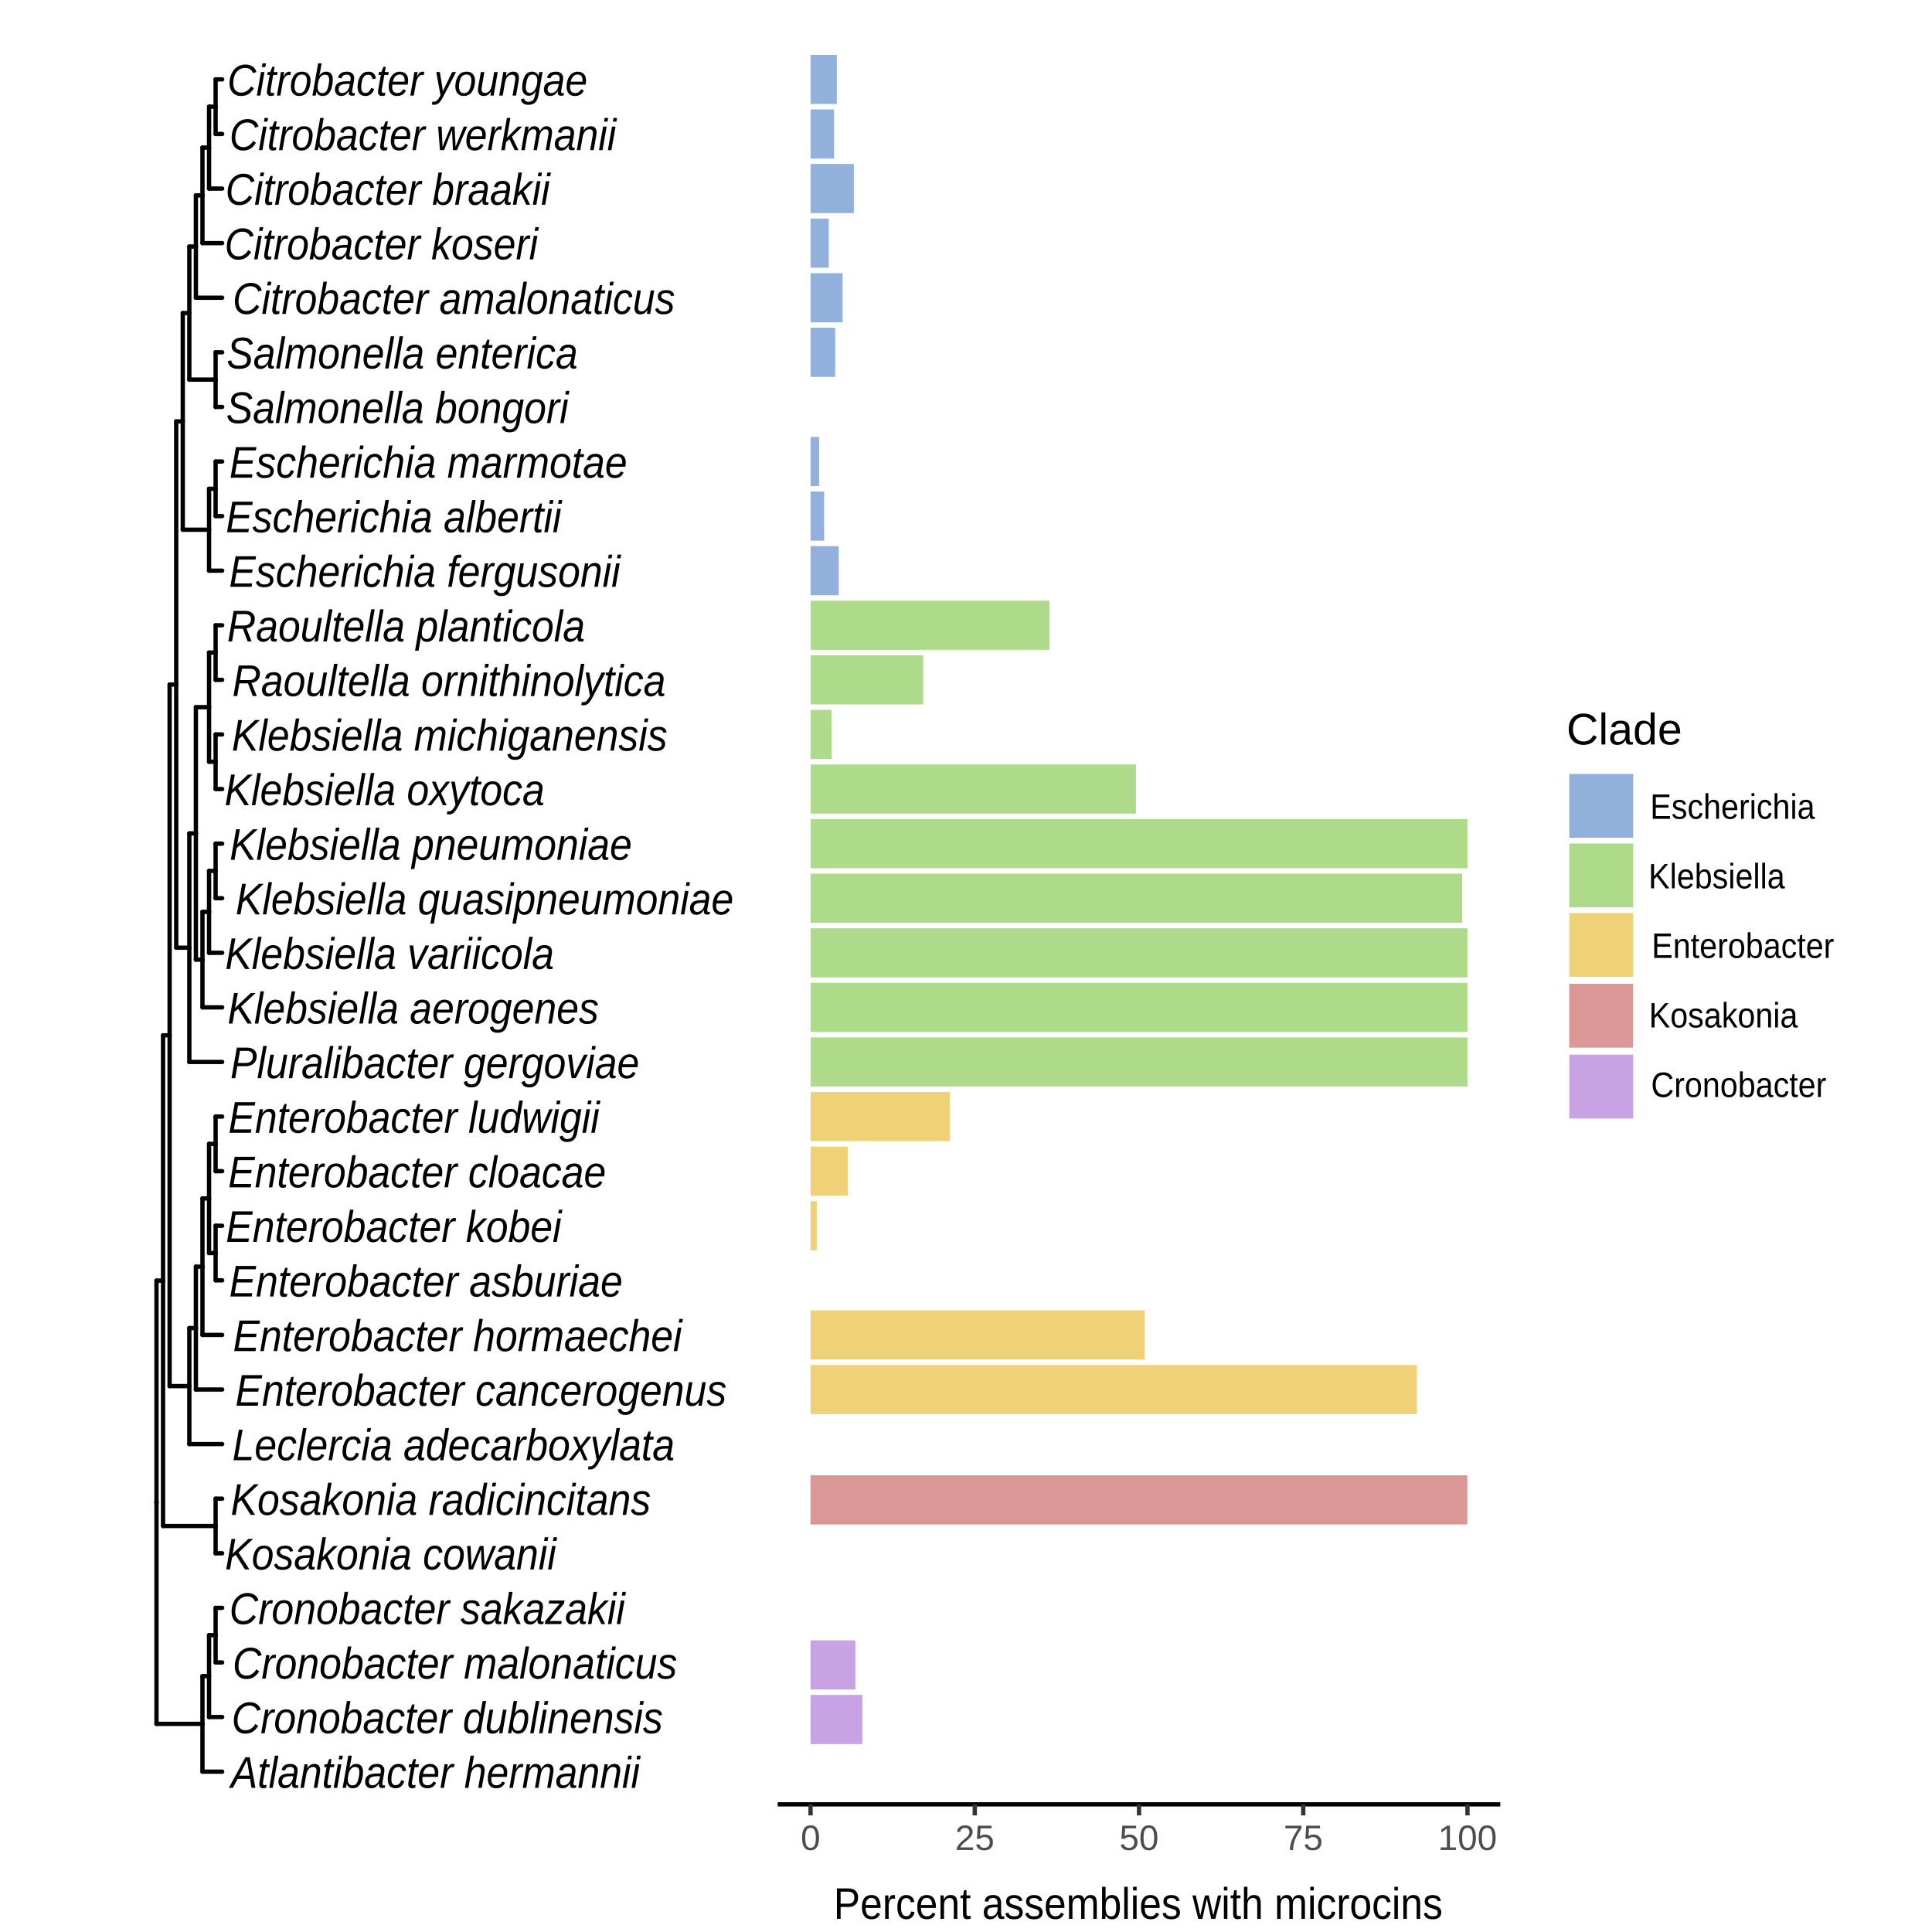
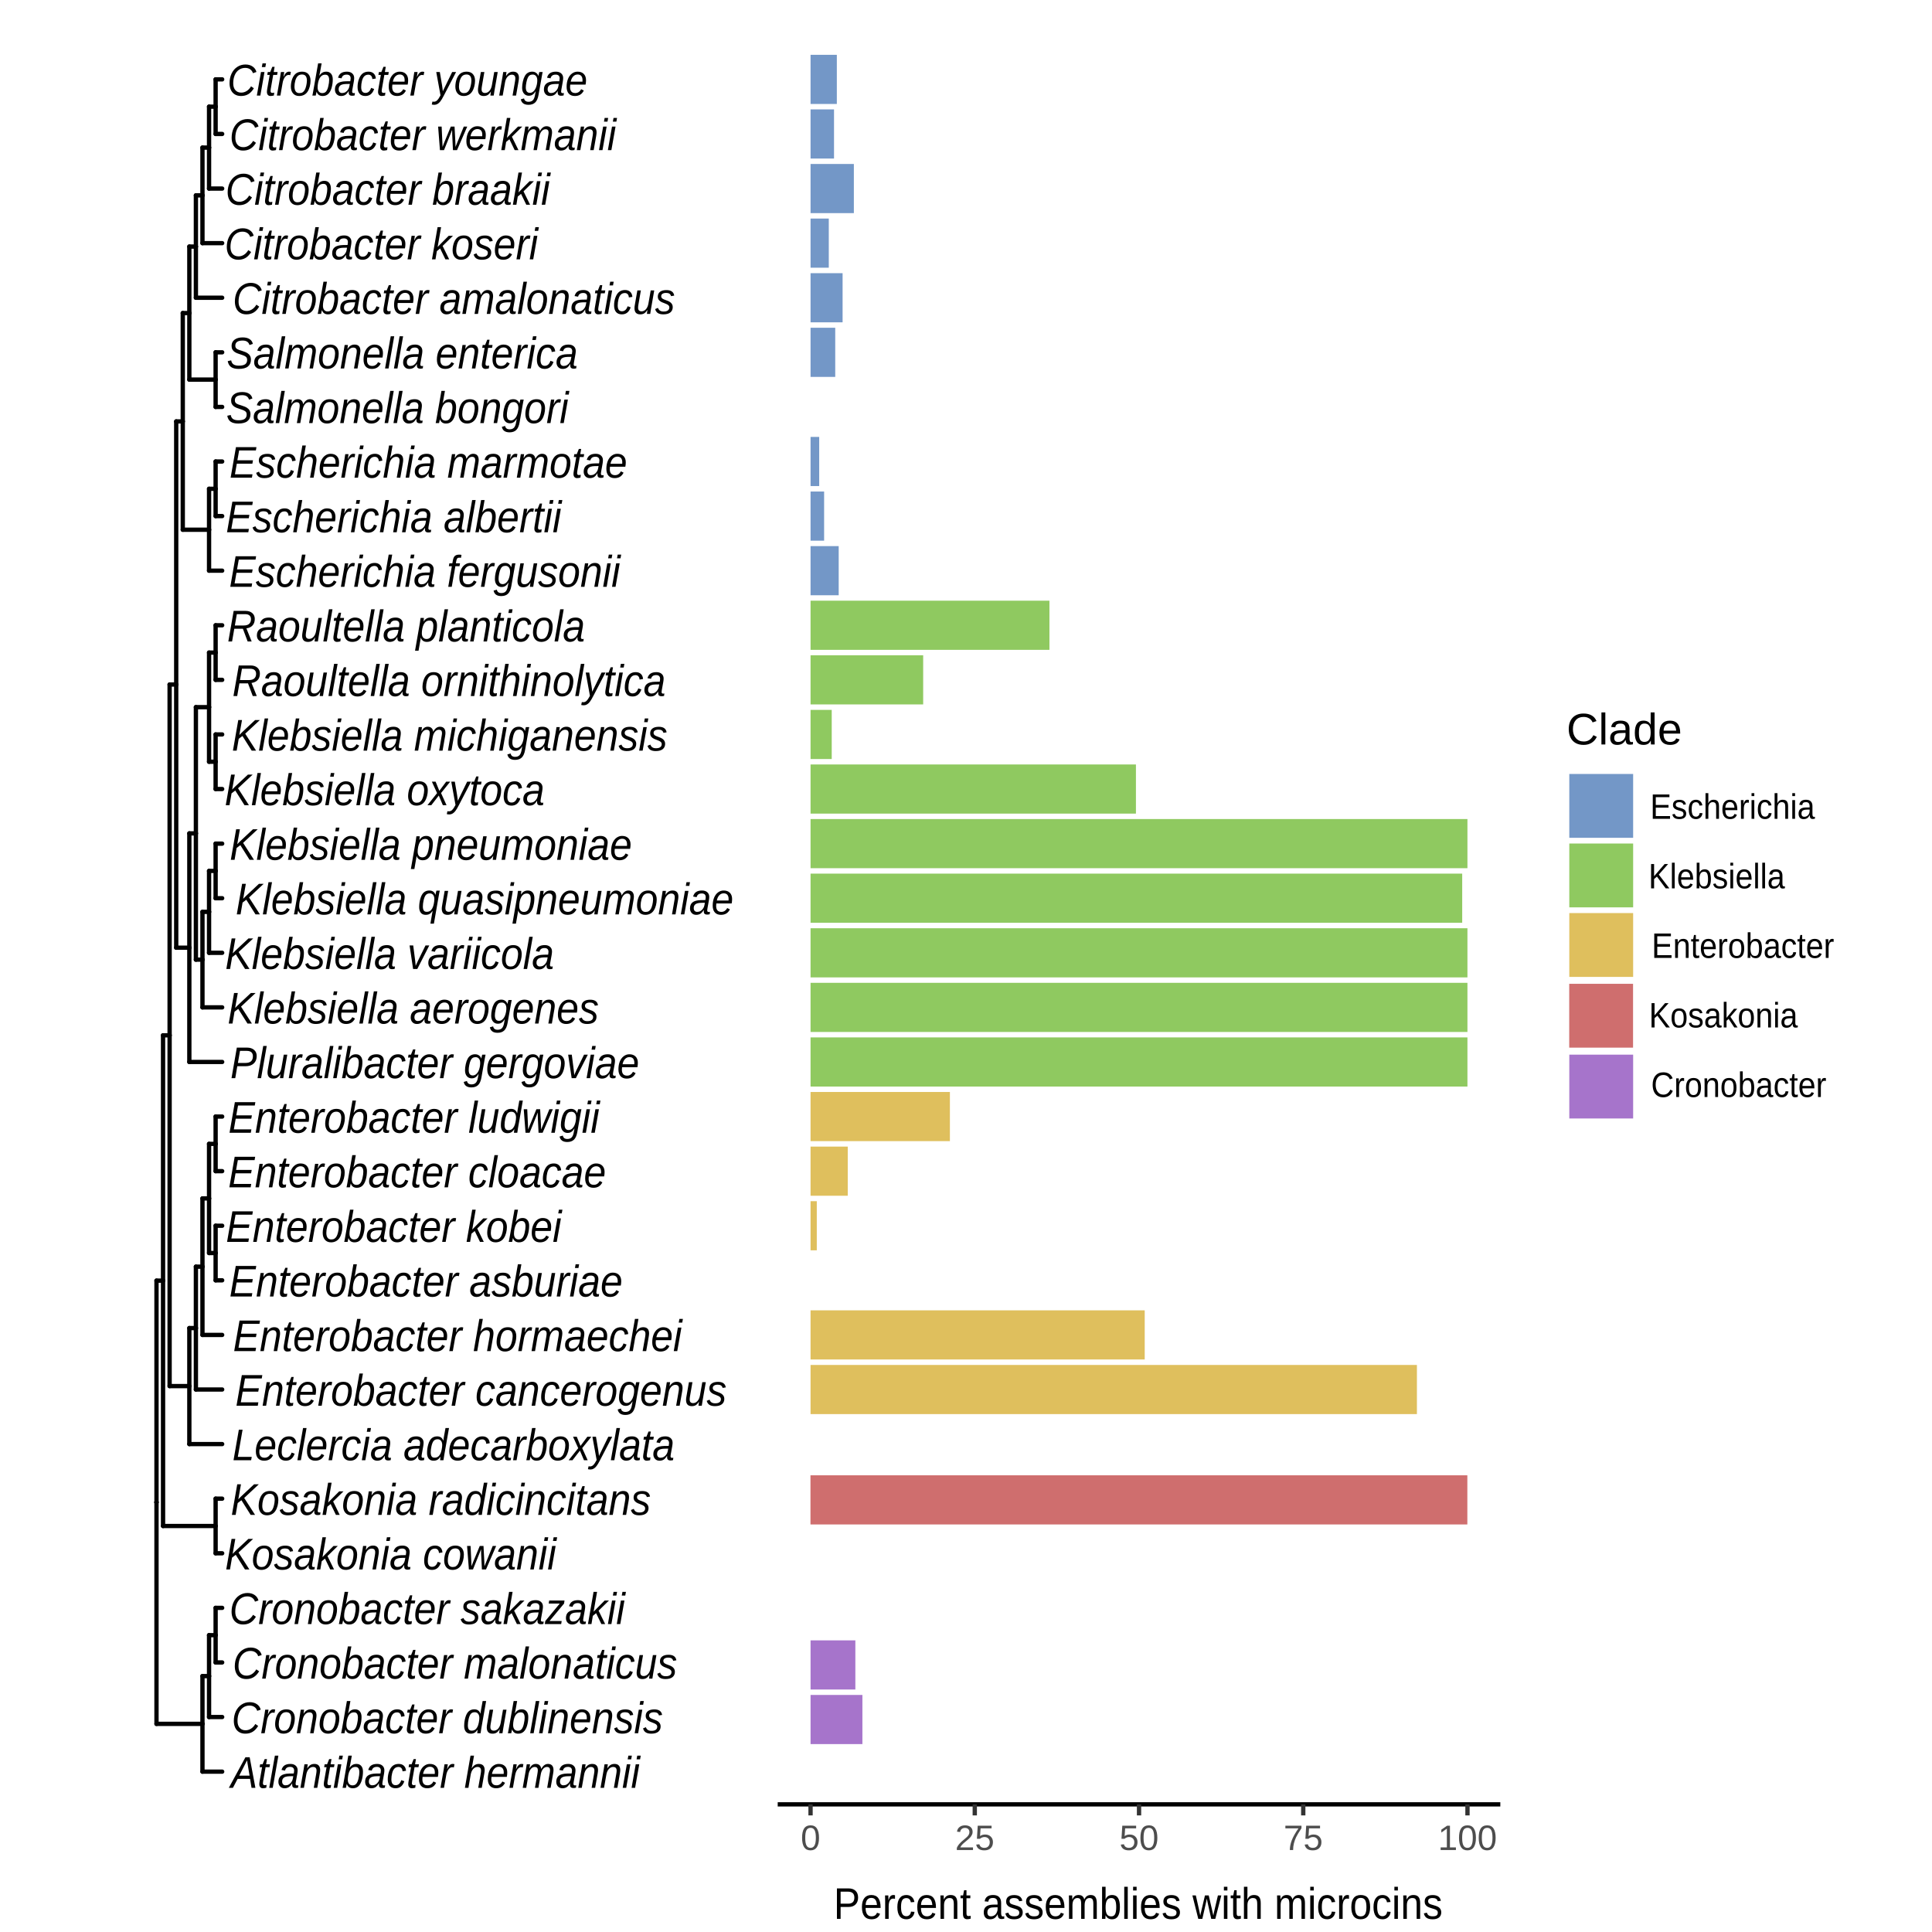
<svg xmlns="http://www.w3.org/2000/svg" class="svglite" width="480.00pt" height="480.00pt" viewBox="0 0 480.00 480.00" version="1.1" id="svg11490">
  <defs id="defs10989">
    <style type="text/css" id="style10987">
    .svglite line, .svglite polyline, .svglite polygon, .svglite path, .svglite rect, .svglite circle {
      fill: none;
      stroke: #000000;
      stroke-linecap: round;
      stroke-linejoin: round;
      stroke-miterlimit: 10.00;
    }
    .svglite text {
      white-space: pre;
    }
  </style>
  </defs>
  <rect width="100%" height="100%" style="stroke: none; fill: #FFFFFF;" id="rect10991" />
  <defs id="defs10996">
    <clipPath id="cpMC4wMHw0ODAuMDB8MC4wMHw0ODAuMDA=">
      <rect x="0.00" y="0.00" width="480.00" height="480.00" id="rect10993" />
    </clipPath>
  </defs>
  <g clip-path="url(#cpMC4wMHw0ODAuMDB8MC4wMHw0ODAuMDA=)" id="g11000">
    <rect x="0" y="0" width="480.00" height="480.00" style="stroke-width: 1.07; stroke: #FFFFFF; fill: #FFFFFF;" id="rect10998" />
  </g>
  <defs id="defs11005">
    <clipPath id="cpOC4yMnwxODcuNzR8NS40OHw0NDguMjk=">
      <rect x="8.22" y="5.48" width="179.52" height="442.82" id="rect11002" />
    </clipPath>
  </defs>
  <g clip-path="url(#cpOC4yMnwxODcuNzR8NS40OHw0NDguMjk=)" id="g11325">
    <rect x="8.22" y="5.48" width="179.52" height="442.82" style="stroke-width: 1.07; stroke: #FFFFFF; fill: #FFFFFF;" id="rect11007" />
    <line x1="53.57" y1="33.28" x2="55.2" y2="33.28" style="stroke-width:1.07" id="line11009" />
    <line x1="53.57" y1="19.72" x2="55.2" y2="19.72" style="stroke-width:1.07" id="line11011" />
    <line x1="51.94" y1="46.85" x2="55.2" y2="46.85" style="stroke-width:1.07" id="line11013" />
    <line x1="50.3" y1="60.41" x2="55.2" y2="60.41" style="stroke-width:1.07" id="line11015" />
    <line x1="48.67" y1="73.97" x2="55.2" y2="73.97" style="stroke-width:1.07" id="line11017" />
    <line x1="53.57" y1="101.1" x2="55.2" y2="101.1" style="stroke-width:1.07" id="line11019" />
    <line x1="53.57" y1="87.53" x2="55.2" y2="87.53" style="stroke-width:1.07" id="line11021" />
    <line x1="51.94" y1="141.78" x2="55.2" y2="141.78" style="stroke-width:1.07" id="line11023" />
    <line x1="53.57" y1="128.22" x2="55.2" y2="128.22" style="stroke-width:1.07" id="line11025" />
    <line x1="53.57" y1="114.66" x2="55.2" y2="114.66" style="stroke-width:1.07" id="line11027" />
    <line x1="53.57" y1="223.16" x2="55.2" y2="223.16" style="stroke-width:1.07" id="line11029" />
    <line x1="53.57" y1="209.6" x2="55.2" y2="209.6" style="stroke-width:1.07" id="line11031" />
    <line x1="51.94" y1="236.72" x2="55.2" y2="236.72" style="stroke-width:1.07" id="line11033" />
    <line x1="50.3" y1="250.28" x2="55.2" y2="250.28" style="stroke-width:1.07" id="line11035" />
    <line x1="53.57" y1="196.03" x2="55.2" y2="196.03" style="stroke-width:1.07" id="line11037" />
    <line x1="53.57" y1="182.47" x2="55.2" y2="182.47" style="stroke-width:1.07" id="line11039" />
    <line x1="53.57" y1="168.91" x2="55.2" y2="168.91" style="stroke-width:1.07" id="line11041" />
    <line x1="53.57" y1="155.35" x2="55.2" y2="155.35" style="stroke-width:1.07" id="line11043" />
    <line x1="47.04" y1="263.84" x2="55.2" y2="263.84" style="stroke-width:1.07" id="line11045" />
    <line x1="48.67" y1="345.22" x2="55.2" y2="345.22" style="stroke-width:1.07" id="line11047" />
    <line x1="53.57" y1="318.09" x2="55.2" y2="318.09" style="stroke-width:1.07" id="line11049" />
    <line x1="53.57" y1="304.53" x2="55.2" y2="304.53" style="stroke-width:1.07" id="line11051" />
    <line x1="53.57" y1="290.97" x2="55.2" y2="290.97" style="stroke-width:1.07" id="line11053" />
    <line x1="53.57" y1="277.41" x2="55.2" y2="277.41" style="stroke-width:1.07" id="line11055" />
    <line x1="50.3" y1="331.66" x2="55.2" y2="331.66" style="stroke-width:1.07" id="line11057" />
    <line x1="47.04" y1="358.78" x2="55.2" y2="358.78" style="stroke-width:1.07" id="line11059" />
    <line x1="53.57" y1="385.91" x2="55.2" y2="385.91" style="stroke-width:1.07" id="line11061" />
    <line x1="53.57" y1="372.34" x2="55.2" y2="372.34" style="stroke-width:1.07" id="line11063" />
    <line x1="53.57" y1="413.03" x2="55.2" y2="413.03" style="stroke-width:1.07" id="line11065" />
    <line x1="53.57" y1="399.47" x2="55.2" y2="399.47" style="stroke-width:1.07" id="line11067" />
    <line x1="51.94" y1="426.59" x2="55.2" y2="426.59" style="stroke-width:1.07" id="line11069" />
    <line x1="50.3" y1="440.16" x2="55.2" y2="440.16" style="stroke-width:1.07" id="line11071" />
    <line x1="38.88" y1="373.23" x2="38.88" y2="373.23" style="stroke-width:1.07" id="line11073" />
    <line x1="38.88" y1="318.17" x2="40.51" y2="318.17" style="stroke-width:1.07" id="line11075" />
    <line x1="40.51" y1="257.22" x2="42.14" y2="257.22" style="stroke-width:1.07" id="line11077" />
    <line x1="42.14" y1="170.07" x2="43.78" y2="170.07" style="stroke-width:1.07" id="line11079" />
    <line x1="43.78" y1="104.7" x2="45.41" y2="104.7" style="stroke-width:1.07" id="line11081" />
    <line x1="45.41" y1="77.78" x2="47.04" y2="77.78" style="stroke-width:1.07" id="line11083" />
    <line x1="47.04" y1="61.26" x2="48.67" y2="61.26" style="stroke-width:1.07" id="line11085" />
    <line x1="48.67" y1="48.54" x2="50.3" y2="48.54" style="stroke-width:1.07" id="line11087" />
    <line x1="50.3" y1="36.67" x2="51.94" y2="36.67" style="stroke-width:1.07" id="line11089" />
    <line x1="51.94" y1="26.5" x2="53.57" y2="26.5" style="stroke-width:1.07" id="line11091" />
    <line x1="47.04" y1="94.31" x2="53.57" y2="94.31" style="stroke-width:1.07" id="line11093" />
    <line x1="45.41" y1="131.61" x2="51.94" y2="131.61" style="stroke-width:1.07" id="line11095" />
    <line x1="51.94" y1="121.44" x2="53.57" y2="121.44" style="stroke-width:1.07" id="line11097" />
    <line x1="43.78" y1="235.45" x2="47.04" y2="235.45" style="stroke-width:1.07" id="line11099" />
    <line x1="47.04" y1="207.05" x2="48.67" y2="207.05" style="stroke-width:1.07" id="line11101" />
    <line x1="48.67" y1="238.42" x2="50.3" y2="238.42" style="stroke-width:1.07" id="line11103" />
    <line x1="50.3" y1="226.55" x2="51.94" y2="226.55" style="stroke-width:1.07" id="line11105" />
    <line x1="51.94" y1="216.38" x2="53.57" y2="216.38" style="stroke-width:1.07" id="line11107" />
    <line x1="48.67" y1="175.69" x2="51.94" y2="175.69" style="stroke-width:1.07" id="line11109" />
    <line x1="51.94" y1="189.25" x2="53.57" y2="189.25" style="stroke-width:1.07" id="line11111" />
    <line x1="51.94" y1="162.13" x2="53.57" y2="162.13" style="stroke-width:1.07" id="line11113" />
    <line x1="42.14" y1="344.37" x2="47.04" y2="344.37" style="stroke-width:1.07" id="line11115" />
    <line x1="47.04" y1="329.96" x2="48.67" y2="329.96" style="stroke-width:1.07" id="line11117" />
    <line x1="48.67" y1="314.7" x2="50.3" y2="314.7" style="stroke-width:1.07" id="line11119" />
    <line x1="50.3" y1="297.75" x2="51.94" y2="297.75" style="stroke-width:1.07" id="line11121" />
    <line x1="51.94" y1="311.31" x2="53.57" y2="311.31" style="stroke-width:1.07" id="line11123" />
    <line x1="51.94" y1="284.19" x2="53.57" y2="284.19" style="stroke-width:1.07" id="line11125" />
    <line x1="40.51" y1="379.13" x2="53.57" y2="379.13" style="stroke-width:1.07" id="line11127" />
    <line x1="38.88" y1="428.29" x2="50.3" y2="428.29" style="stroke-width:1.07" id="line11129" />
    <line x1="50.3" y1="416.42" x2="51.94" y2="416.42" style="stroke-width:1.07" id="line11131" />
    <line x1="51.94" y1="406.25" x2="53.57" y2="406.25" style="stroke-width:1.07" id="line11133" />
    <line x1="53.57" y1="26.5" x2="53.57" y2="33.28" style="stroke-width:1.07" id="line11135" />
    <line x1="53.57" y1="26.5" x2="53.57" y2="19.72" style="stroke-width:1.07" id="line11137" />
    <line x1="51.94" y1="36.67" x2="51.94" y2="46.85" style="stroke-width:1.07" id="line11139" />
    <line x1="50.3" y1="48.54" x2="50.3" y2="60.41" style="stroke-width:1.07" id="line11141" />
    <line x1="48.67" y1="61.26" x2="48.67" y2="73.97" style="stroke-width:1.07" id="line11143" />
    <line x1="53.57" y1="94.31" x2="53.57" y2="101.1" style="stroke-width:1.07" id="line11145" />
    <line x1="53.57" y1="94.31" x2="53.57" y2="87.53" style="stroke-width:1.07" id="line11147" />
    <line x1="51.94" y1="131.61" x2="51.94" y2="141.78" style="stroke-width:1.07" id="line11149" />
    <line x1="53.57" y1="121.44" x2="53.57" y2="128.22" style="stroke-width:1.07" id="line11151" />
    <line x1="53.57" y1="121.44" x2="53.57" y2="114.66" style="stroke-width:1.07" id="line11153" />
    <line x1="53.57" y1="216.38" x2="53.57" y2="223.16" style="stroke-width:1.07" id="line11155" />
    <line x1="53.57" y1="216.38" x2="53.57" y2="209.6" style="stroke-width:1.07" id="line11157" />
    <line x1="51.94" y1="226.55" x2="51.94" y2="236.72" style="stroke-width:1.07" id="line11159" />
    <line x1="50.3" y1="238.42" x2="50.3" y2="250.28" style="stroke-width:1.07" id="line11161" />
    <line x1="53.57" y1="189.25" x2="53.57" y2="196.03" style="stroke-width:1.07" id="line11163" />
    <line x1="53.57" y1="189.25" x2="53.57" y2="182.47" style="stroke-width:1.07" id="line11165" />
    <line x1="53.57" y1="162.13" x2="53.57" y2="168.91" style="stroke-width:1.07" id="line11167" />
    <line x1="53.57" y1="162.13" x2="53.57" y2="155.35" style="stroke-width:1.07" id="line11169" />
    <line x1="47.04" y1="235.45" x2="47.04" y2="263.84" style="stroke-width:1.07" id="line11171" />
    <line x1="48.67" y1="329.96" x2="48.67" y2="345.22" style="stroke-width:1.07" id="line11173" />
    <line x1="53.57" y1="311.31" x2="53.57" y2="318.09" style="stroke-width:1.07" id="line11175" />
    <line x1="53.57" y1="311.31" x2="53.57" y2="304.53" style="stroke-width:1.07" id="line11177" />
    <line x1="53.57" y1="284.19" x2="53.57" y2="290.97" style="stroke-width:1.07" id="line11179" />
    <line x1="53.57" y1="284.19" x2="53.57" y2="277.41" style="stroke-width:1.07" id="line11181" />
    <line x1="50.3" y1="314.7" x2="50.3" y2="331.66" style="stroke-width:1.07" id="line11183" />
    <line x1="47.04" y1="344.37" x2="47.04" y2="358.78" style="stroke-width:1.07" id="line11185" />
    <line x1="53.57" y1="379.13" x2="53.57" y2="385.91" style="stroke-width:1.07" id="line11187" />
    <line x1="53.57" y1="379.13" x2="53.57" y2="372.34" style="stroke-width:1.07" id="line11189" />
    <line x1="53.57" y1="406.25" x2="53.57" y2="413.03" style="stroke-width:1.07" id="line11191" />
    <line x1="53.57" y1="406.25" x2="53.57" y2="399.47" style="stroke-width:1.07" id="line11193" />
    <line x1="51.94" y1="416.42" x2="51.94" y2="426.59" style="stroke-width:1.07" id="line11195" />
    <line x1="50.3" y1="428.29" x2="50.3" y2="440.16" style="stroke-width:1.07" id="line11197" />
    <line x1="38.88" y1="373.23" x2="38.88" y2="373.23" style="stroke-width:1.07" id="line11199" />
    <line x1="38.88" y1="373.23" x2="38.88" y2="318.17" style="stroke-width:1.07" id="line11201" />
    <line x1="40.51" y1="318.17" x2="40.51" y2="257.22" style="stroke-width:1.07" id="line11203" />
    <line x1="42.14" y1="257.22" x2="42.14" y2="170.07" style="stroke-width:1.07" id="line11205" />
    <line x1="43.78" y1="170.07" x2="43.78" y2="104.7" style="stroke-width:1.07" id="line11207" />
    <line x1="45.41" y1="104.7" x2="45.41" y2="77.78" style="stroke-width:1.07" id="line11209" />
    <line x1="47.04" y1="77.78" x2="47.04" y2="61.26" style="stroke-width:1.07" id="line11211" />
    <line x1="48.67" y1="61.26" x2="48.67" y2="48.54" style="stroke-width:1.07" id="line11213" />
    <line x1="50.3" y1="48.54" x2="50.3" y2="36.67" style="stroke-width:1.07" id="line11215" />
    <line x1="51.94" y1="36.67" x2="51.94" y2="26.5" style="stroke-width:1.07" id="line11217" />
    <line x1="47.04" y1="77.78" x2="47.04" y2="94.31" style="stroke-width:1.07" id="line11219" />
    <line x1="45.41" y1="104.7" x2="45.41" y2="131.61" style="stroke-width:1.07" id="line11221" />
    <line x1="51.94" y1="131.61" x2="51.94" y2="121.44" style="stroke-width:1.07" id="line11223" />
    <line x1="43.78" y1="170.07" x2="43.78" y2="235.45" style="stroke-width:1.07" id="line11225" />
    <line x1="47.04" y1="235.45" x2="47.04" y2="207.05" style="stroke-width:1.07" id="line11227" />
    <line x1="48.67" y1="207.05" x2="48.67" y2="238.42" style="stroke-width:1.07" id="line11229" />
    <line x1="50.3" y1="238.42" x2="50.3" y2="226.55" style="stroke-width:1.07" id="line11231" />
    <line x1="51.94" y1="226.55" x2="51.94" y2="216.38" style="stroke-width:1.07" id="line11233" />
    <line x1="48.67" y1="207.05" x2="48.67" y2="175.69" style="stroke-width:1.07" id="line11235" />
    <line x1="51.94" y1="175.69" x2="51.94" y2="189.25" style="stroke-width:1.07" id="line11237" />
    <line x1="51.94" y1="175.69" x2="51.94" y2="162.13" style="stroke-width:1.07" id="line11239" />
    <line x1="42.14" y1="257.22" x2="42.14" y2="344.37" style="stroke-width:1.07" id="line11241" />
    <line x1="47.04" y1="344.37" x2="47.04" y2="329.96" style="stroke-width:1.07" id="line11243" />
    <line x1="48.67" y1="329.96" x2="48.67" y2="314.7" style="stroke-width:1.07" id="line11245" />
    <line x1="50.3" y1="314.7" x2="50.3" y2="297.75" style="stroke-width:1.07" id="line11247" />
    <line x1="51.94" y1="297.75" x2="51.94" y2="311.31" style="stroke-width:1.07" id="line11249" />
    <line x1="51.94" y1="297.75" x2="51.94" y2="284.19" style="stroke-width:1.07" id="line11251" />
    <line x1="40.51" y1="318.17" x2="40.51" y2="379.13" style="stroke-width:1.07" id="line11253" />
    <line x1="38.88" y1="373.23" x2="38.88" y2="428.29" style="stroke-width:1.07" id="line11255" />
    <line x1="50.3" y1="428.29" x2="50.3" y2="416.42" style="stroke-width:1.07" id="line11257" />
    <line x1="51.94" y1="416.42" x2="51.94" y2="406.25" style="stroke-width:1.07" id="line11259" />
    <text x="32.78" y="37.3" style="font-style:italic;font-size:11.04px;font-family:Arial" textLength="122.72" lengthAdjust="spacingAndGlyphs" id="text11261" transform="matrix(0.9,0,0,1,27.50045,0)">Citrobacter werkmanii</text>
    <text x="32.78" y="23.74" style="font-style:italic;font-size:11.04px;font-family:Arial" textLength="113.17" lengthAdjust="spacingAndGlyphs" id="text11263" transform="matrix(0.9,0,0,1,26.97823,0)">Citrobacter youngae</text>
    <text x="32.78" y="50.87" style="font-style:italic;font-size:11.04px;font-family:Arial" textLength="102.94" lengthAdjust="spacingAndGlyphs" id="text11265" transform="matrix(0.9,0,0,1,26.51141,0)">Citrobacter braakii</text>
    <text x="32.78" y="64.43" style="font-style:italic;font-size:11.04px;font-family:Arial" textLength="98.63" lengthAdjust="spacingAndGlyphs" id="text11267" transform="matrix(0.9,0,0,1,26.29524,0)">Citrobacter koseri</text>
    <text x="32.78" y="77.99" style="font-style:italic;font-size:11.04px;font-family:Arial" textLength="139.38" lengthAdjust="spacingAndGlyphs" id="text11269" transform="matrix(0.9,0,0,1,28.30515,0)">Citrobacter amalonaticus</text>
    <text x="32.78" y="105.12" style="font-style:italic;font-size:11.04px;font-family:Arial" textLength="106.58" lengthAdjust="spacingAndGlyphs" id="text11271" transform="matrix(0.9,0,0,1,26.67903,0)">Salmonella bongori</text>
    <text x="32.78" y="91.55" style="font-style:italic;font-size:11.04px;font-family:Arial" textLength="109.82" lengthAdjust="spacingAndGlyphs" id="text11273" transform="matrix(0.9,0,0,1,26.79434,0)">Salmonella enterica</text>
    <text x="32.78" y="145.8" style="font-style:italic;font-size:11.04px;font-family:Arial" textLength="121.36" lengthAdjust="spacingAndGlyphs" id="text11275" transform="matrix(0.9,0,0,1,27.40203,0)">Escherichia fergusonii</text>
    <text x="32.78" y="132.24" style="font-style:italic;font-size:11.04px;font-family:Arial" textLength="105.16" lengthAdjust="spacingAndGlyphs" id="text11277" transform="matrix(0.9,0,0,1,26.59259,0)">Escherichia albertii</text>
    <text x="32.78" y="118.68" style="font-style:italic;font-size:11.04px;font-family:Arial" textLength="123.96" lengthAdjust="spacingAndGlyphs" id="text11279" transform="matrix(0.9,0,0,1,27.48878,0)">Escherichia marmotae</text>
    <text x="32.78" y="227.18" style="font-style:italic;font-size:11.04px;font-family:Arial" textLength="154.53" lengthAdjust="spacingAndGlyphs" id="text11281" transform="matrix(0.9,0,0,1,29.01692,0)">Klebsiella quasipneumoniae</text>
    <text x="32.78" y="213.62" style="font-style:italic;font-size:11.04px;font-family:Arial" textLength="124.96" lengthAdjust="spacingAndGlyphs" id="text11283" transform="matrix(0.9,0,0,1,27.53843,0)">Klebsiella pneumoniae</text>
    <text x="32.78" y="240.74" style="font-style:italic;font-size:11.04px;font-family:Arial" textLength="102.69" lengthAdjust="spacingAndGlyphs" id="text11285" transform="matrix(0.9,0,0,1,26.42164,0)">Klebsiella variicola</text>
    <text x="32.78" y="254.3" style="font-style:italic;font-size:11.04px;font-family:Arial" textLength="114.24" lengthAdjust="spacingAndGlyphs" id="text11287" transform="matrix(0.9,0,0,1,27.01824,0)">Klebsiella aerogenes</text>
    <text x="32.78" y="200.05" style="font-style:italic;font-size:11.04px;font-family:Arial" textLength="99.8" lengthAdjust="spacingAndGlyphs" id="text11289" transform="matrix(0.9,0,0,1,26.27713,0)">Klebsiella oxytoca</text>
    <text x="32.78" y="186.49" style="font-style:italic;font-size:11.04px;font-family:Arial" textLength="135.12" lengthAdjust="spacingAndGlyphs" id="text11291" transform="matrix(0.9,0,0,1,28.06246,0)">Klebsiella michiganensis</text>
    <text x="32.78" y="172.93" style="font-style:italic;font-size:11.04px;font-family:Arial" textLength="138.02" lengthAdjust="spacingAndGlyphs" id="text11293" transform="matrix(0.9,0,0,1,28.18988,0)">Raoultella ornithinolytica</text>
    <text x="32.78" y="159.37" style="font-style:italic;font-size:11.04px;font-family:Arial" textLength="112.59" lengthAdjust="spacingAndGlyphs" id="text11295" transform="matrix(0.9,0,0,1,26.91825,0)">Raoultella planticola</text>
    <text x="32.78" y="267.87" style="font-style:italic;font-size:11.04px;font-family:Arial" textLength="128.34" lengthAdjust="spacingAndGlyphs" id="text11297" transform="matrix(0.9,0,0,1,27.70664,0)">Pluralibacter gergoviae</text>
    <text x="32.78" y="349.24" style="font-style:italic;font-size:11.04px;font-family:Arial" textLength="152.81" lengthAdjust="spacingAndGlyphs" id="text11299" transform="matrix(0.9,0,0,1,28.94735,0)">Enterobacter cancerogenus</text>
    <text x="32.78" y="322.12" style="font-style:italic;font-size:11.04px;font-family:Arial" textLength="122.99" lengthAdjust="spacingAndGlyphs" id="text11301" transform="matrix(0.9,0,0,1,27.44032,0)">Enterobacter asburiae</text>
    <text x="32.78" y="308.55" style="font-style:italic;font-size:11.04px;font-family:Arial" textLength="105.33" lengthAdjust="spacingAndGlyphs" id="text11303" transform="matrix(0.9,0,0,1,26.60118,0)">Enterobacter kobei</text>
    <text x="32.78" y="294.99" style="font-style:italic;font-size:11.04px;font-family:Arial" textLength="117.59" lengthAdjust="spacingAndGlyphs" id="text11305" transform="matrix(0.9,0,0,1,27.17026,0)">Enterobacter cloacae</text>
    <text x="32.78" y="281.43" style="font-style:italic;font-size:11.04px;font-family:Arial" textLength="117.62" lengthAdjust="spacingAndGlyphs" id="text11307" transform="matrix(0.9,0,0,1,27.21623,0)">Enterobacter ludwigii</text>
    <text x="32.78" y="335.68" style="font-style:italic;font-size:11.04px;font-family:Arial" textLength="140.82" lengthAdjust="spacingAndGlyphs" id="text11309" transform="matrix(0.9,0,0,1,28.37564,0)">Enterobacter hormaechei</text>
    <text x="32.78" y="362.8" style="font-style:italic;font-size:11.04px;font-family:Arial" textLength="138.42" lengthAdjust="spacingAndGlyphs" id="text11311" transform="matrix(0.9,0,0,1,28.20541,0)">Leclercia adecarboxylata</text>
    <text x="32.78" y="389.93" style="font-style:italic;font-size:11.04px;font-family:Arial" textLength="101.27" lengthAdjust="spacingAndGlyphs" id="text11313" transform="matrix(0.9,0,0,1,26.39642,0)">Kosakonia cowanii</text>
    <text x="32.78" y="376.37" style="font-style:italic;font-size:11.04px;font-family:Arial" textLength="129.99" lengthAdjust="spacingAndGlyphs" id="text11315" transform="matrix(0.9,0,0,1,27.80589,0)">Kosakonia radicincitans</text>
    <text x="32.78" y="417.05" style="font-style:italic;font-size:11.04px;font-family:Arial" textLength="138.97" lengthAdjust="spacingAndGlyphs" id="text11317" transform="matrix(0.9,0,0,1,28.28418,0)">Cronobacter malonaticus</text>
    <text x="32.78" y="403.49" style="font-style:italic;font-size:11.04px;font-family:Arial" textLength="122.43" lengthAdjust="spacingAndGlyphs" id="text11319" transform="matrix(0.9,0,0,1,27.48379,0)">Cronobacter sakazakii</text>
    <text x="32.78" y="430.62" style="font-style:italic;font-size:11.04px;font-family:Arial" textLength="134.16" lengthAdjust="spacingAndGlyphs" id="text11321" transform="matrix(0.9,0,0,1,28.0434,0)">Cronobacter dublinensis</text>
    <text x="32.78" y="444.18" style="font-style:italic;font-size:11.04px;font-family:Arial" textLength="131" lengthAdjust="spacingAndGlyphs" id="text11323" transform="matrix(0.9,0,0,1,27.84426,0)">Atlantibacter hermannii</text>
    <rect style="fill:#959595;stroke:#f5002b;stroke-width:2.368" id="rect598" width="8.03" height="11.754" x="175.361" y="-9.783" />
  </g>
  <g clip-path="url(#cpMC4wMHw0ODAuMDB8MC4wMHw0ODAuMDA=)" id="g11327" />
  <defs id="defs11332" />
  <rect x="193.22" y="5.48" width="179.52" height="442.82" style="fill:#ffffff;stroke:#ffffff;stroke-width:1.07" id="rect11334" />
  <g clip-path="url(#cpMC4wMHw0ODAuMDB8MC4wMHw0ODAuMDA=)" id="g11390" />
  <defs id="defs11395">
    <clipPath id="cpOC4yMnwxODcuNzR8NS40OHw1LjQ4">
      <rect x="8.22" y="5.48" width="179.52" height="0.00" id="rect11392" />
    </clipPath>
  </defs>
  <g clip-path="url(#cpOC4yMnwxODcuNzR8NS40OHw1LjQ4)" id="g11397" />
  <g clip-path="url(#cpMC4wMHw0ODAuMDB8MC4wMHw0ODAuMDA=)" id="g11399" />
  <defs id="defs11404">
    <clipPath id="cpMTkzLjIyfDM3Mi43NXw1LjQ4fDUuNDg=">
      <rect x="193.22" y="5.48" width="179.52" height="0.00" id="rect11401" />
    </clipPath>
  </defs>
  <g clip-path="url(#cpMTkzLjIyfDM3Mi43NXw1LjQ4fDUuNDg=)" id="g11406" />
  <polyline points="193.22,448.29 372.75,448.29 " style="stroke-width:1.07;stroke-linecap:butt" id="polyline11430" />
  <polyline points="201.38,451.03 201.38,448.29 " style="stroke:#333333;stroke-width:1.07;stroke-linecap:butt" id="polyline11432" />
  <polyline points="242.18,451.03 242.18,448.29 " style="stroke:#333333;stroke-width:1.07;stroke-linecap:butt" id="polyline11434" />
  <polyline points="282.99,451.03 282.99,448.29 " style="stroke:#333333;stroke-width:1.07;stroke-linecap:butt" id="polyline11436" />
  <polyline points="323.79,451.03 323.79,448.29 " style="stroke:#333333;stroke-width:1.07;stroke-linecap:butt" id="polyline11438" />
  <polyline points="364.59,451.03 364.59,448.29 " style="stroke:#333333;stroke-width:1.07;stroke-linecap:butt" id="polyline11440" />
  <text x="201.38" y="459.64" text-anchor="middle" style="font-size:8.8px;font-family:Arial;fill:#4d4d4d" textLength="5.59" lengthAdjust="spacingAndGlyphs" id="text11442">0</text>
  <text x="242.18" y="459.64" text-anchor="middle" style="font-size:8.8px;font-family:Arial;fill:#4d4d4d" textLength="11.19" lengthAdjust="spacingAndGlyphs" id="text11444">25</text>
  <text x="282.99" y="459.64" text-anchor="middle" style="font-size:8.8px;font-family:Arial;fill:#4d4d4d" textLength="11.19" lengthAdjust="spacingAndGlyphs" id="text11446">50</text>
  <text x="323.79" y="459.64" text-anchor="middle" style="font-size:8.8px;font-family:Arial;fill:#4d4d4d" textLength="11.19" lengthAdjust="spacingAndGlyphs" id="text11448">75</text>
  <text x="364.59" y="459.64" text-anchor="middle" style="font-size:8.8px;font-family:Arial;fill:#4d4d4d" textLength="16.78" lengthAdjust="spacingAndGlyphs" id="text11450">100</text>
  <text x="190.48" y="472.23" text-anchor="middle" style="font-size:11px;font-family:Arial" textLength="189.15" lengthAdjust="spacingAndGlyphs" id="text11452" transform="matrix(0.9,0,0,1,111.3382,4.5)">Percent assemblies with microcins</text>
  <rect x="383.71" y="170.31" width="90.81" height="113.15" style="fill:#ffffff;stroke:none;stroke-width:1.07" id="rect11454" />
  <text x="389.19" y="184.96" style="font-size:11px;font-family:Arial" textLength="29.6" lengthAdjust="spacingAndGlyphs" id="text11456">Clade</text>
  <rect x="389.19" y="191.58" width="17.28" height="17.28" style="fill:#ffffff;stroke:none;stroke-width:1.07" id="rect11458" />
-   <g id="g11586" style="fill:#91b1dc;fill-opacity:1">
-     <rect x="201.38" y="135.68" width="6.99" height="12.21" style="fill:#91b1dc;stroke:none;stroke-width:1.07;stroke-linecap:square;stroke-linejoin:miter;fill-opacity:1" id="rect11370" />
-     <rect x="201.38" y="122.12" width="3.37" height="12.21" style="fill:#91b1dc;stroke:none;stroke-width:1.07;stroke-linecap:square;stroke-linejoin:miter;fill-opacity:1" id="rect11372" />
-     <rect x="201.38" y="108.55" width="2.15" height="12.21" style="fill:#91b1dc;stroke:none;stroke-width:1.07;stroke-linecap:square;stroke-linejoin:miter;fill-opacity:1" id="rect11374" />
-     <rect x="201.38" y="81.43" width="6.13" height="12.21" style="fill:#91b1dc;stroke:none;stroke-width:1.07;stroke-linecap:square;stroke-linejoin:miter;fill-opacity:1" id="rect11376" />
-     <rect x="201.38" y="67.87" width="7.96" height="12.21" style="fill:#91b1dc;stroke:none;stroke-width:1.07;stroke-linecap:square;stroke-linejoin:miter;fill-opacity:1" id="rect11378" />
-     <rect x="201.38" y="54.3" width="4.53" height="12.21" style="fill:#91b1dc;stroke:none;stroke-width:1.07;stroke-linecap:square;stroke-linejoin:miter;fill-opacity:1" id="rect11380" />
-     <rect x="201.38" y="40.74" width="10.76" height="12.21" style="fill:#91b1dc;stroke:none;stroke-width:1.07;stroke-linecap:square;stroke-linejoin:miter;fill-opacity:1" id="rect11382" />
-     <rect x="201.38" y="27.18" width="5.83" height="12.21" style="fill:#91b1dc;stroke:none;stroke-width:1.07;stroke-linecap:square;stroke-linejoin:miter;fill-opacity:1" id="rect11384" />
-     <rect x="201.38" y="13.62" width="6.53" height="12.21" style="fill:#91b1dc;stroke:none;stroke-width:1.07;stroke-linecap:square;stroke-linejoin:miter;fill-opacity:1" id="rect11386" />
-     <rect x="389.89" y="192.29" width="15.86" height="15.86" style="fill:#91b1dc;stroke:none;stroke-width:1.07;stroke-linecap:square;stroke-linejoin:miter;fill-opacity:1" id="rect11460" />
+   <g id="g11586" style="fill:#7397c7;fill-opacity:1">
+     <rect x="201.38" y="135.68" width="6.99" height="12.21" style="fill:#7397c7;stroke:none;stroke-width:1.07;stroke-linecap:square;stroke-linejoin:miter;fill-opacity:1" id="rect11370" />
+     <rect x="201.38" y="122.12" width="3.37" height="12.21" style="fill:#7397c7;stroke:none;stroke-width:1.07;stroke-linecap:square;stroke-linejoin:miter;fill-opacity:1" id="rect11372" />
+     <rect x="201.38" y="108.55" width="2.15" height="12.21" style="fill:#7397c7;stroke:none;stroke-width:1.07;stroke-linecap:square;stroke-linejoin:miter;fill-opacity:1" id="rect11374" />
+     <rect x="201.38" y="81.43" width="6.13" height="12.21" style="fill:#7397c7;stroke:none;stroke-width:1.07;stroke-linecap:square;stroke-linejoin:miter;fill-opacity:1" id="rect11376" />
+     <rect x="201.38" y="67.87" width="7.96" height="12.21" style="fill:#7397c7;stroke:none;stroke-width:1.07;stroke-linecap:square;stroke-linejoin:miter;fill-opacity:1" id="rect11378" />
+     <rect x="201.38" y="54.3" width="4.53" height="12.21" style="fill:#7397c7;stroke:none;stroke-width:1.07;stroke-linecap:square;stroke-linejoin:miter;fill-opacity:1" id="rect11380" />
+     <rect x="201.38" y="40.74" width="10.76" height="12.21" style="fill:#7397c7;stroke:none;stroke-width:1.07;stroke-linecap:square;stroke-linejoin:miter;fill-opacity:1" id="rect11382" />
+     <rect x="201.38" y="27.18" width="5.83" height="12.21" style="fill:#7397c7;stroke:none;stroke-width:1.07;stroke-linecap:square;stroke-linejoin:miter;fill-opacity:1" id="rect11384" />
+     <rect x="201.38" y="13.62" width="6.53" height="12.21" style="fill:#7397c7;stroke:none;stroke-width:1.07;stroke-linecap:square;stroke-linejoin:miter;fill-opacity:1" id="rect11386" />
+     <rect x="389.89" y="192.29" width="15.86" height="15.86" style="fill:#7397c7;stroke:none;stroke-width:1.07;stroke-linecap:square;stroke-linejoin:miter;fill-opacity:1" id="rect11460" />
  </g>
  <rect x="389.19" y="208.86" width="17.28" height="17.28" style="fill:#ffffff;stroke:none;stroke-width:1.07" id="rect11462" />
-   <g id="g11574" style="fill:#aedb89;fill-opacity:1">
-     <rect x="201.38" y="257.74" width="163.2" height="12.21" style="fill:#aedb89;stroke:none;stroke-width:1.07;stroke-linecap:square;stroke-linejoin:miter;fill-opacity:1" id="rect11352" />
-     <rect x="201.38" y="244.18" width="163.2" height="12.21" style="fill:#aedb89;stroke:none;stroke-width:1.07;stroke-linecap:square;stroke-linejoin:miter;fill-opacity:1" id="rect11354" />
-     <rect x="201.38" y="230.62" width="163.2" height="12.21" style="fill:#aedb89;stroke:none;stroke-width:1.07;stroke-linecap:square;stroke-linejoin:miter;fill-opacity:1" id="rect11356" />
-     <rect x="201.38" y="217.05" width="161.9" height="12.21" style="fill:#aedb89;stroke:none;stroke-width:1.07;stroke-linecap:square;stroke-linejoin:miter;fill-opacity:1" id="rect11358" />
-     <rect x="201.38" y="203.49" width="163.2" height="12.21" style="fill:#aedb89;stroke:none;stroke-width:1.07;stroke-linecap:square;stroke-linejoin:miter;fill-opacity:1" id="rect11360" />
-     <rect x="201.38" y="189.93" width="80.84" height="12.21" style="fill:#aedb89;stroke:none;stroke-width:1.07;stroke-linecap:square;stroke-linejoin:miter;fill-opacity:1" id="rect11362" />
-     <rect x="201.38" y="176.37" width="5.26" height="12.21" style="fill:#aedb89;stroke:none;stroke-width:1.07;stroke-linecap:square;stroke-linejoin:miter;fill-opacity:1" id="rect11364" />
-     <rect x="201.38" y="162.8" width="27.98" height="12.21" style="fill:#aedb89;stroke:none;stroke-width:1.07;stroke-linecap:square;stroke-linejoin:miter;fill-opacity:1" id="rect11366" />
-     <rect x="201.38" y="149.24" width="59.35" height="12.21" style="fill:#aedb89;stroke:none;stroke-width:1.07;stroke-linecap:square;stroke-linejoin:miter;fill-opacity:1" id="rect11368" />
-     <rect x="389.89" y="209.57" width="15.86" height="15.86" style="fill:#aedb89;stroke:none;stroke-width:1.07;stroke-linecap:square;stroke-linejoin:miter;fill-opacity:1" id="rect11464" />
+   <g id="g11574" style="fill:#8fc960;fill-opacity:1">
+     <rect x="201.38" y="257.74" width="163.2" height="12.21" style="fill:#8fc960;stroke:none;stroke-width:1.07;stroke-linecap:square;stroke-linejoin:miter;fill-opacity:1" id="rect11352" />
+     <rect x="201.38" y="244.18" width="163.2" height="12.21" style="fill:#8fc960;stroke:none;stroke-width:1.07;stroke-linecap:square;stroke-linejoin:miter;fill-opacity:1" id="rect11354" />
+     <rect x="201.38" y="230.62" width="163.2" height="12.21" style="fill:#8fc960;stroke:none;stroke-width:1.07;stroke-linecap:square;stroke-linejoin:miter;fill-opacity:1" id="rect11356" />
+     <rect x="201.38" y="217.05" width="161.9" height="12.21" style="fill:#8fc960;stroke:none;stroke-width:1.07;stroke-linecap:square;stroke-linejoin:miter;fill-opacity:1" id="rect11358" />
+     <rect x="201.38" y="203.49" width="163.2" height="12.21" style="fill:#8fc960;stroke:none;stroke-width:1.07;stroke-linecap:square;stroke-linejoin:miter;fill-opacity:1" id="rect11360" />
+     <rect x="201.38" y="189.93" width="80.84" height="12.21" style="fill:#8fc960;stroke:none;stroke-width:1.07;stroke-linecap:square;stroke-linejoin:miter;fill-opacity:1" id="rect11362" />
+     <rect x="201.38" y="176.37" width="5.26" height="12.21" style="fill:#8fc960;stroke:none;stroke-width:1.07;stroke-linecap:square;stroke-linejoin:miter;fill-opacity:1" id="rect11364" />
+     <rect x="201.38" y="162.8" width="27.98" height="12.21" style="fill:#8fc960;stroke:none;stroke-width:1.07;stroke-linecap:square;stroke-linejoin:miter;fill-opacity:1" id="rect11366" />
+     <rect x="201.38" y="149.24" width="59.35" height="12.21" style="fill:#8fc960;stroke:none;stroke-width:1.07;stroke-linecap:square;stroke-linejoin:miter;fill-opacity:1" id="rect11368" />
+     <rect x="389.89" y="209.57" width="15.86" height="15.86" style="fill:#8fc960;stroke:none;stroke-width:1.07;stroke-linecap:square;stroke-linejoin:miter;fill-opacity:1" id="rect11464" />
  </g>
  <rect x="389.19" y="226.14" width="17.28" height="17.28" style="fill:#ffffff;stroke:none;stroke-width:1.07" id="rect11466" />
-   <g id="g11594" style="fill:#efd278;fill-opacity:1">
-     <rect x="201.38" y="339.12" width="150.65" height="12.21" style="fill:#efd278;stroke:none;stroke-width:1.07;stroke-linecap:square;stroke-linejoin:miter;fill-opacity:1" id="rect11342" />
-     <rect x="201.38" y="325.55" width="83.02" height="12.21" style="fill:#efd278;stroke:none;stroke-width:1.07;stroke-linecap:square;stroke-linejoin:miter;fill-opacity:1" id="rect11344" />
-     <rect x="201.38" y="298.43" width="1.55" height="12.21" style="fill:#efd278;stroke:none;stroke-width:1.07;stroke-linecap:square;stroke-linejoin:miter;fill-opacity:1" id="rect11346" />
-     <rect x="201.38" y="284.87" width="9.24" height="12.21" style="fill:#efd278;stroke:none;stroke-width:1.07;stroke-linecap:square;stroke-linejoin:miter;fill-opacity:1" id="rect11348" />
-     <rect x="201.38" y="271.3" width="34.62" height="12.21" style="fill:#efd278;stroke:none;stroke-width:1.07;stroke-linecap:square;stroke-linejoin:miter;fill-opacity:1" id="rect11350" />
-     <rect x="389.89" y="226.85" width="15.86" height="15.86" style="fill:#efd278;stroke:none;stroke-width:1.07;stroke-linecap:square;stroke-linejoin:miter;fill-opacity:1" id="rect11468" />
+   <g id="g11594" style="fill:#dfbf5d;fill-opacity:1">
+     <rect x="201.38" y="339.12" width="150.65" height="12.21" style="fill:#dfbf5d;stroke:none;stroke-width:1.07;stroke-linecap:square;stroke-linejoin:miter;fill-opacity:1" id="rect11342" />
+     <rect x="201.38" y="325.55" width="83.02" height="12.21" style="fill:#dfbf5d;stroke:none;stroke-width:1.07;stroke-linecap:square;stroke-linejoin:miter;fill-opacity:1" id="rect11344" />
+     <rect x="201.38" y="298.43" width="1.55" height="12.21" style="fill:#dfbf5d;stroke:none;stroke-width:1.07;stroke-linecap:square;stroke-linejoin:miter;fill-opacity:1" id="rect11346" />
+     <rect x="201.38" y="284.87" width="9.24" height="12.21" style="fill:#dfbf5d;stroke:none;stroke-width:1.07;stroke-linecap:square;stroke-linejoin:miter;fill-opacity:1" id="rect11348" />
+     <rect x="201.38" y="271.3" width="34.62" height="12.21" style="fill:#dfbf5d;stroke:none;stroke-width:1.07;stroke-linecap:square;stroke-linejoin:miter;fill-opacity:1" id="rect11350" />
+     <rect x="389.89" y="226.85" width="15.86" height="15.86" style="fill:#dfbf5d;stroke:none;stroke-width:1.07;stroke-linecap:square;stroke-linejoin:miter;fill-opacity:1" id="rect11468" />
  </g>
  <rect x="389.19" y="243.42" width="17.28" height="17.28" style="fill:#ffffff;stroke:none;stroke-width:1.07" id="rect11470" />
-   <g id="g11598" transform="translate(-0.295203,0.295203)" style="fill:#db9696;fill-opacity:1">
-     <g id="g11607" style="fill:#db9696;fill-opacity:1" transform="translate(0.2735872)">
-       <rect x="201.38" y="366.24" width="163.2" height="12.21" style="fill:#db9696;fill-opacity:1;stroke:none;stroke-width:1.07;stroke-linecap:square;stroke-linejoin:miter" id="rect11340" />
-       <rect x="389.89" y="244.13" width="15.86" height="15.86" style="fill:#db9696;fill-opacity:1;stroke:none;stroke-width:1.07;stroke-linecap:square;stroke-linejoin:miter" id="rect11472" />
+   <g id="g11598" transform="translate(-0.295203,0.295203)" style="fill:#cf6e6e;fill-opacity:1">
+     <g id="g11607" style="fill:#cf6e6e;fill-opacity:1" transform="translate(0.2735872)">
+       <rect x="201.38" y="366.24" width="163.2" height="12.21" style="fill:#cf6e6e;fill-opacity:1;stroke:none;stroke-width:1.07;stroke-linecap:square;stroke-linejoin:miter" id="rect11340" />
+       <rect x="389.89" y="244.13" width="15.86" height="15.86" style="fill:#cf6e6e;fill-opacity:1;stroke:none;stroke-width:1.07;stroke-linecap:square;stroke-linejoin:miter" id="rect11472" />
    </g>
  </g>
  <rect x="389.19" y="260.7" width="17.28" height="17.28" style="fill:#ffffff;stroke:none;stroke-width:1.07" id="rect11474" />
-   <g id="g11603" style="fill:#c8a2e4;fill-opacity:1" transform="translate(0,0.6143911)">
-     <rect x="201.38" y="420.49" width="12.88" height="12.21" style="fill:#c8a2e4;fill-opacity:1;stroke:none;stroke-width:1.07;stroke-linecap:square;stroke-linejoin:miter" id="rect11336" />
-     <rect x="201.38" y="406.93" width="11.13" height="12.21" style="fill:#c8a2e4;fill-opacity:1;stroke:none;stroke-width:1.07;stroke-linecap:square;stroke-linejoin:miter" id="rect11338" />
-     <rect x="389.89" y="261.41" width="15.86" height="15.86" style="fill:#c8a2e4;fill-opacity:1;stroke:none;stroke-width:1.07;stroke-linecap:square;stroke-linejoin:miter" id="rect11476" />
+   <g id="g11603" style="fill:#a674cb;fill-opacity:1" transform="translate(0,0.6143911)">
+     <rect x="201.38" y="420.49" width="12.88" height="12.21" style="fill:#a674cb;fill-opacity:1;stroke:none;stroke-width:1.07;stroke-linecap:square;stroke-linejoin:miter" id="rect11336" />
+     <rect x="201.38" y="406.93" width="11.13" height="12.21" style="fill:#a674cb;fill-opacity:1;stroke:none;stroke-width:1.07;stroke-linecap:square;stroke-linejoin:miter" id="rect11338" />
+     <rect x="389.89" y="261.41" width="15.86" height="15.86" style="fill:#a674cb;fill-opacity:1;stroke:none;stroke-width:1.07;stroke-linecap:square;stroke-linejoin:miter" id="rect11476" />
  </g>
  <text x="411.95" y="203.43" style="font-size:8.8px;font-family:Arial" textLength="50.28" lengthAdjust="spacingAndGlyphs" id="text11478" transform="matrix(0.9,0,0,1,39.22681,0)">Escherichia</text>
  <text x="411.95" y="220.71" style="font-size:8.8px;font-family:Arial" textLength="41.95" lengthAdjust="spacingAndGlyphs" id="text11480" transform="matrix(0.9,0,0,1,38.80758,0)">Klebsiella</text>
  <text x="411.95" y="237.99" style="font-size:8.8px;font-family:Arial" textLength="57.1" lengthAdjust="spacingAndGlyphs" id="text11482" transform="matrix(0.9,0,0,1,39.59626,0)">Enterobacter</text>
  <text x="411.95" y="255.27" style="font-size:8.8px;font-family:Arial" textLength="44.27" lengthAdjust="spacingAndGlyphs" id="text11484" transform="matrix(0.9,0,0,1,38.92308,0)">Kosakonia</text>
  <text x="411.95" y="272.55" style="font-size:8.8px;font-family:Arial" textLength="54.2" lengthAdjust="spacingAndGlyphs" id="text11486" transform="matrix(0.9,0,0,1,39.43626,0)">Cronobacter</text>
</svg>
